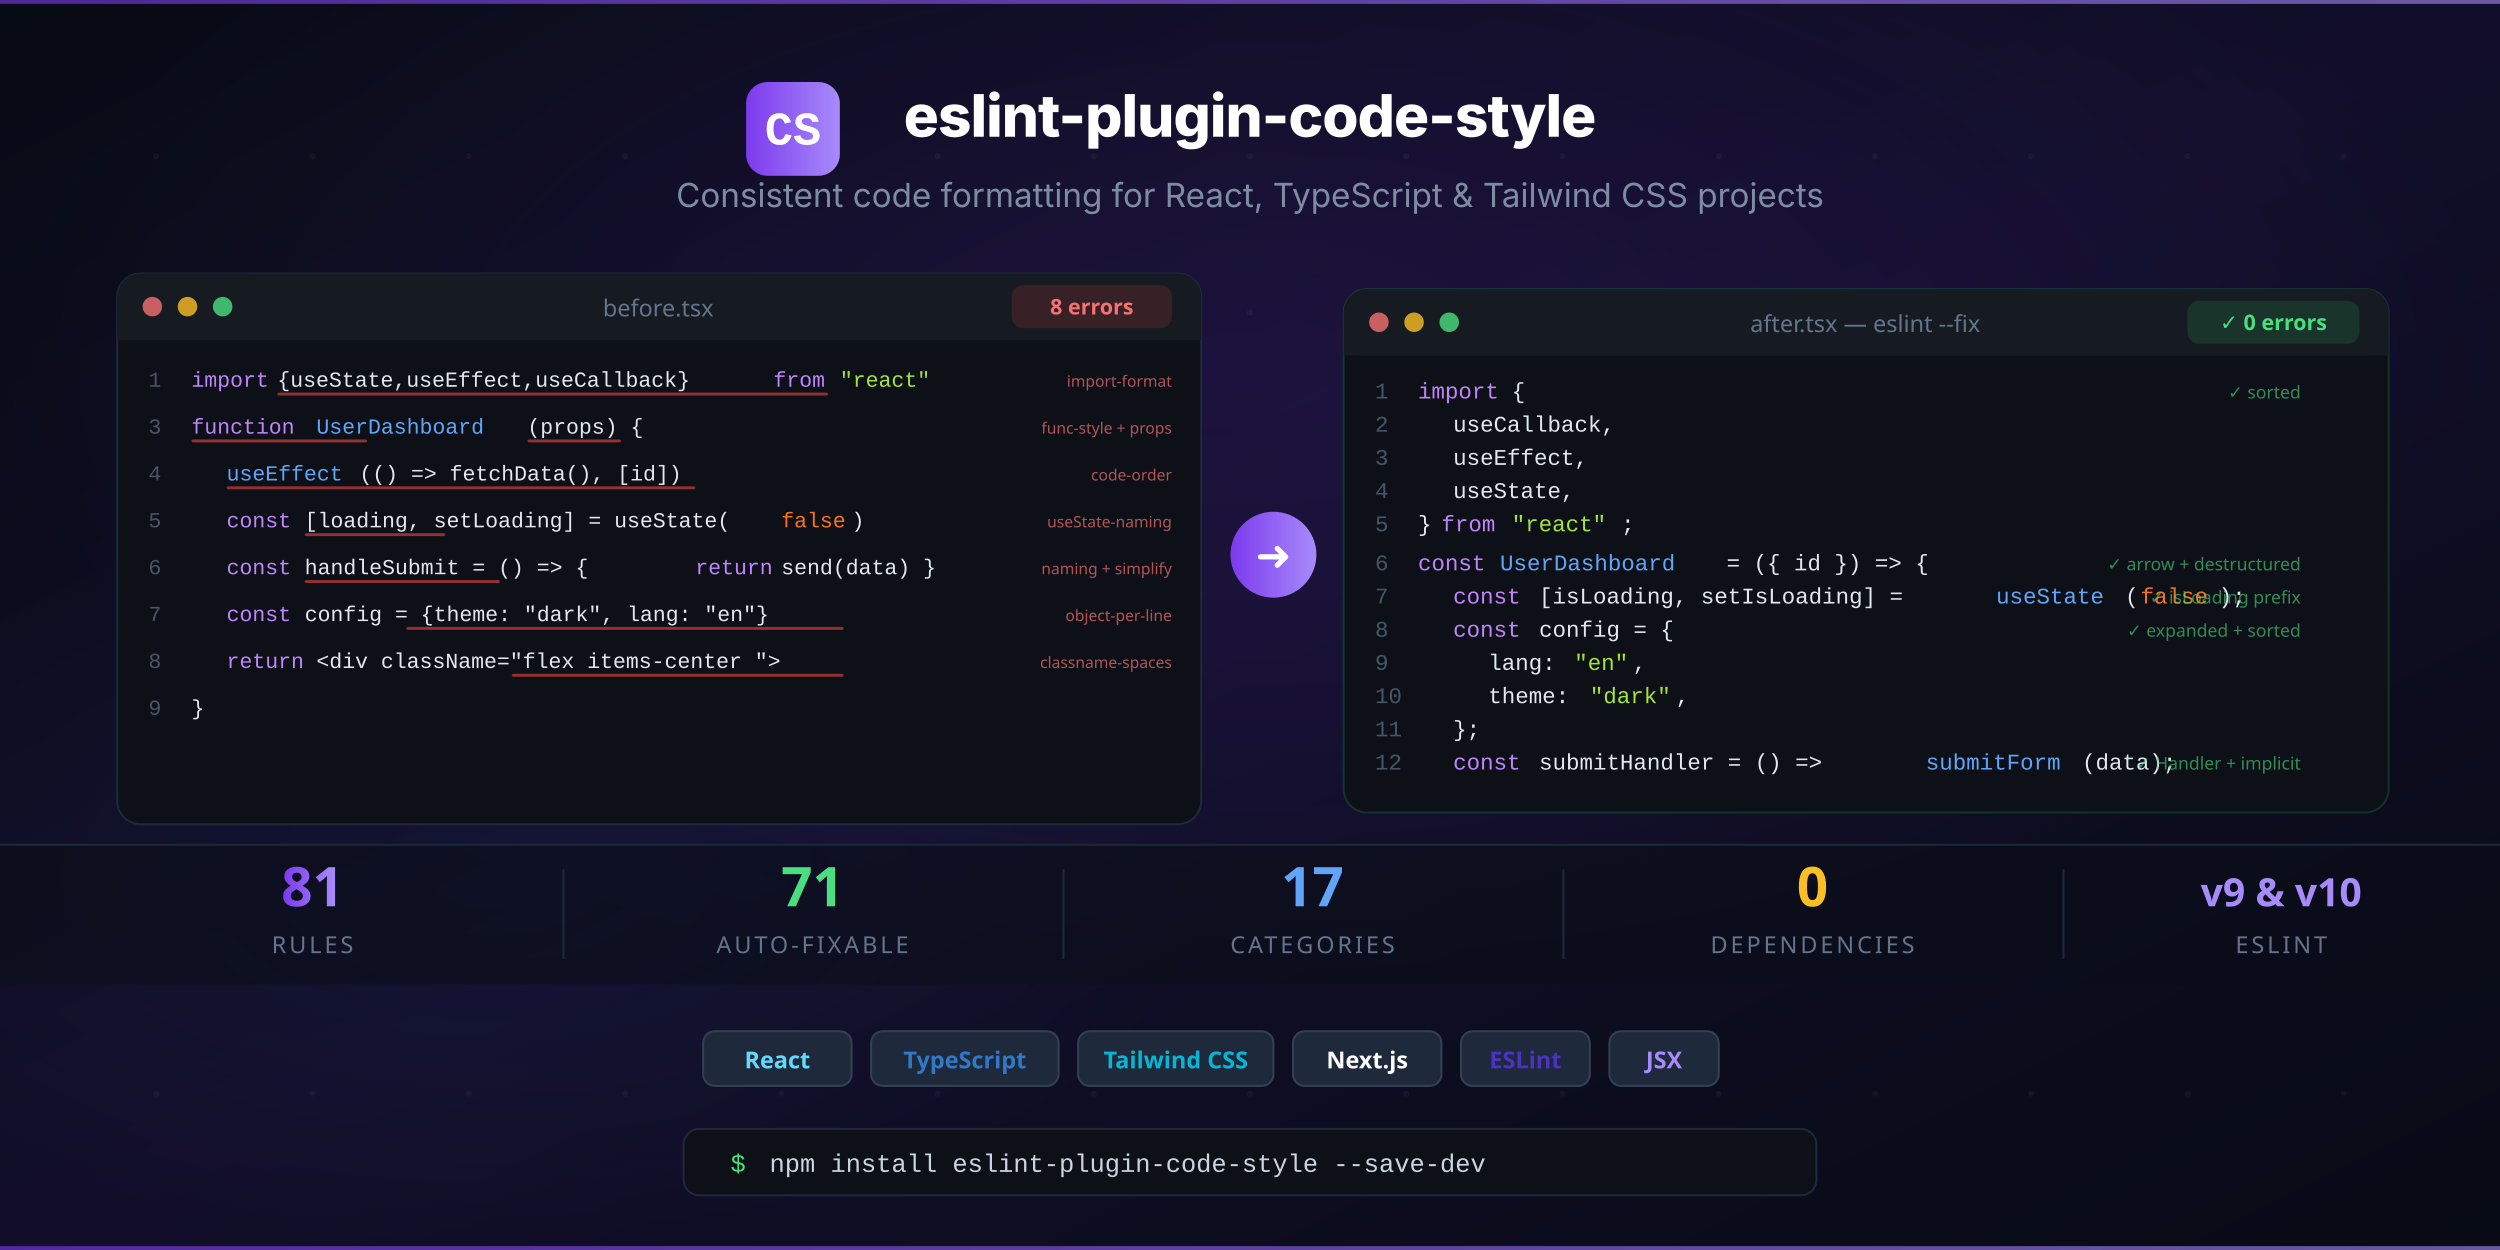
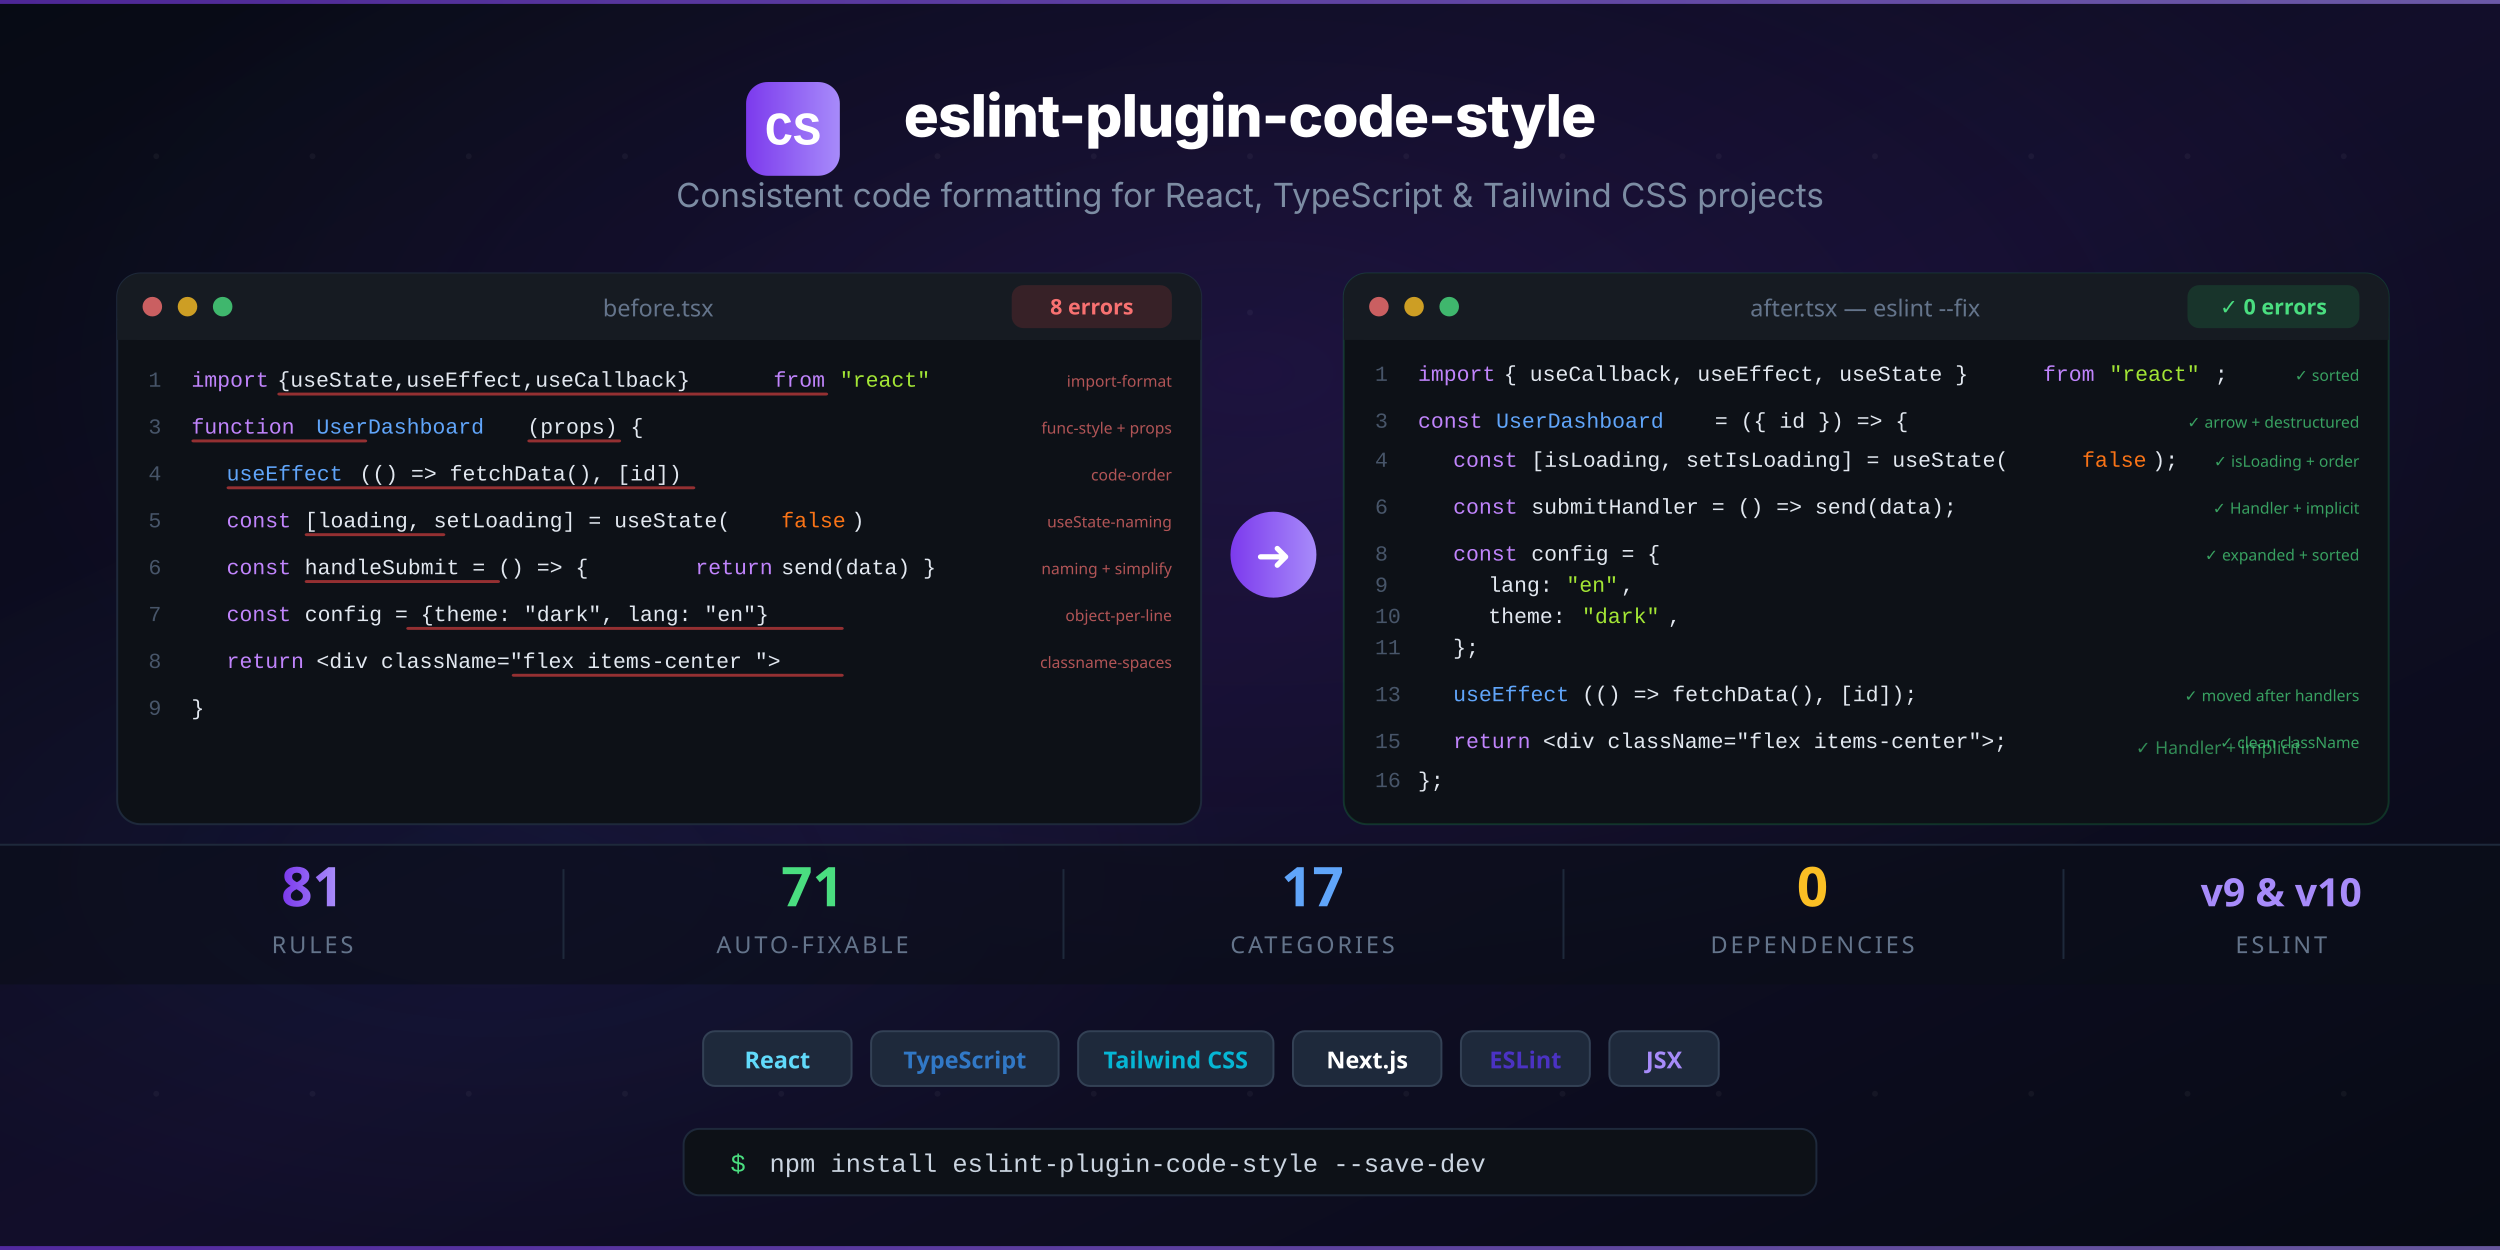
<svg xmlns="http://www.w3.org/2000/svg" viewBox="0 0 1280 640" fill="none">
  <defs>
    <linearGradient id="bg" x1="0%" y1="0%" x2="100%" y2="100%">
      <stop offset="0%" stop-color="#070b14" />
      <stop offset="50%" stop-color="#120e2a" />
      <stop offset="100%" stop-color="#070b14" />
    </linearGradient>
    <linearGradient id="accent" x1="0%" y1="0%" x2="100%" y2="0%">
      <stop offset="0%" stop-color="#7c3aed" />
      <stop offset="100%" stop-color="#a78bfa" />
    </linearGradient>
    <linearGradient id="green" x1="0%" y1="0%" x2="100%" y2="0%">
      <stop offset="0%" stop-color="#22c55e" />
      <stop offset="100%" stop-color="#4ade80" />
    </linearGradient>
    <linearGradient id="red" x1="0%" y1="0%" x2="100%" y2="0%">
      <stop offset="0%" stop-color="#ef4444" />
      <stop offset="100%" stop-color="#f87171" />
    </linearGradient>
    <radialGradient id="glow1" cx="50%" cy="30%" r="50%">
      <stop offset="0%" stop-color="#7c3aed" stop-opacity="0.12" />
      <stop offset="100%" stop-color="#7c3aed" stop-opacity="0" />
    </radialGradient>
    <radialGradient id="glow2" cx="20%" cy="70%" r="30%">
      <stop offset="0%" stop-color="#3b82f6" stop-opacity="0.06" />
      <stop offset="100%" stop-color="#3b82f6" stop-opacity="0" />
    </radialGradient>
  </defs>
  <rect width="1280" height="640" fill="url(#bg)" />
  <rect width="1280" height="640" fill="url(#glow1)" />
  <rect width="1280" height="640" fill="url(#glow2)" />
  <g opacity="0.04" fill="white">
    <circle cx="80" cy="80" r="1.5" />
    <circle cx="160" cy="80" r="1.5" />
    <circle cx="240" cy="80" r="1.5" />
    <circle cx="320" cy="80" r="1.5" />
    <circle cx="400" cy="80" r="1.5" />
    <circle cx="480" cy="80" r="1.5" />
    <circle cx="560" cy="80" r="1.5" />
    <circle cx="640" cy="80" r="1.5" />
    <circle cx="720" cy="80" r="1.5" />
    <circle cx="800" cy="80" r="1.5" />
    <circle cx="880" cy="80" r="1.5" />
    <circle cx="960" cy="80" r="1.5" />
    <circle cx="1040" cy="80" r="1.5" />
    <circle cx="1120" cy="80" r="1.5" />
    <circle cx="1200" cy="80" r="1.5" />
    <circle cx="80" cy="160" r="1.5" />
    <circle cx="160" cy="160" r="1.5" />
    <circle cx="240" cy="160" r="1.5" />
    <circle cx="320" cy="160" r="1.5" />
    <circle cx="400" cy="160" r="1.5" />
    <circle cx="480" cy="160" r="1.5" />
    <circle cx="560" cy="160" r="1.5" />
    <circle cx="640" cy="160" r="1.5" />
    <circle cx="720" cy="160" r="1.5" />
    <circle cx="800" cy="160" r="1.5" />
    <circle cx="880" cy="160" r="1.5" />
    <circle cx="960" cy="160" r="1.5" />
    <circle cx="1040" cy="160" r="1.5" />
    <circle cx="1120" cy="160" r="1.5" />
    <circle cx="1200" cy="160" r="1.5" />
    <circle cx="80" cy="560" r="1.5" />
    <circle cx="160" cy="560" r="1.5" />
    <circle cx="240" cy="560" r="1.5" />
    <circle cx="320" cy="560" r="1.5" />
    <circle cx="400" cy="560" r="1.5" />
    <circle cx="480" cy="560" r="1.5" />
    <circle cx="560" cy="560" r="1.5" />
    <circle cx="640" cy="560" r="1.5" />
    <circle cx="720" cy="560" r="1.5" />
    <circle cx="800" cy="560" r="1.5" />
    <circle cx="880" cy="560" r="1.5" />
    <circle cx="960" cy="560" r="1.5" />
    <circle cx="1040" cy="560" r="1.5" />
    <circle cx="1120" cy="560" r="1.5" />
    <circle cx="1200" cy="560" r="1.5" />
  </g>
  <rect y="0" width="1280" height="2" fill="url(#accent)" opacity="0.6" />
  <text x="640" y="70" text-anchor="middle" font-family="system-ui, -apple-system, sans-serif" font-size="30" font-weight="800" fill="white" letter-spacing="-0.5">eslint-plugin-code-style</text>
  <rect x="382" y="42" width="48" height="48" rx="11" fill="url(#accent)" />
  <text x="406" y="74" text-anchor="middle" font-family="'Courier New', monospace" font-size="24" font-weight="700" fill="white">CS</text>
  <text x="640" y="106" text-anchor="middle" font-family="system-ui, -apple-system, sans-serif" font-size="17" fill="#7c8ca3">Consistent code formatting for React, TypeScript &amp; Tailwind CSS projects</text>
  <g transform="translate(60, 140)">
    <rect width="555" height="282" rx="12" fill="#0d1117" stroke="#1e293b" stroke-width="1" />
    <rect width="555" height="34" rx="12" fill="#161b22" />
    <rect y="24" width="555" height="10" fill="#161b22" />
    <circle cx="18" cy="17" r="5" fill="#f87171" opacity="0.8" />
    <circle cx="36" cy="17" r="5" fill="#fbbf24" opacity="0.8" />
    <circle cx="54" cy="17" r="5" fill="#4ade80" opacity="0.8" />
    <text x="277" y="22" text-anchor="middle" font-family="system-ui, sans-serif" font-size="12" fill="#64748b">before.tsx</text>
    <rect x="458" y="6" width="82" height="22" rx="6" fill="#ef4444" opacity="0.15" />
    <text x="499" y="21" text-anchor="middle" font-family="system-ui, sans-serif" font-size="11" font-weight="600" fill="#f87171">8 errors</text>
    <text x="16" y="58" font-family="'Courier New', monospace" font-size="11" fill="#475569">1</text>
    <text x="38" y="58" font-family="'Courier New', monospace" font-size="11" fill="#c084fc">import</text>
    <text x="82" y="58" font-family="'Courier New', monospace" font-size="11" fill="#e2e8f0">{useState,useEffect,useCallback}</text>
    <text x="336" y="58" font-family="'Courier New', monospace" font-size="11" fill="#c084fc">from</text>
    <text x="370" y="58" font-family="'Courier New', monospace" font-size="11" fill="#a3e635">"react"</text>
    <rect x="82" y="61" width="282" height="1.5" rx="1" fill="#ef4444" opacity="0.6" />
    <text x="16" y="82" font-family="'Courier New', monospace" font-size="11" fill="#475569">3</text>
    <text x="38" y="82" font-family="'Courier New', monospace" font-size="11" fill="#c084fc">function</text>
    <text x="102" y="82" font-family="'Courier New', monospace" font-size="11" fill="#60a5fa">UserDashboard</text>
    <text x="210" y="82" font-family="'Courier New', monospace" font-size="11" fill="#e2e8f0">(props) {</text>
    <rect x="38" y="85" width="90" height="1.5" rx="1" fill="#ef4444" opacity="0.6" />
    <rect x="210" y="85" width="48" height="1.5" rx="1" fill="#ef4444" opacity="0.6" />
    <text x="16" y="106" font-family="'Courier New', monospace" font-size="11" fill="#475569">4</text>
    <text x="56" y="106" font-family="'Courier New', monospace" font-size="11" fill="#60a5fa">useEffect</text>
    <text x="124" y="106" font-family="'Courier New', monospace" font-size="11" fill="#e2e8f0">(() =&gt; fetchData(), [id])</text>
    <rect x="56" y="109" width="240" height="1.5" rx="1" fill="#ef4444" opacity="0.6" />
    <text x="16" y="130" font-family="'Courier New', monospace" font-size="11" fill="#475569">5</text>
    <text x="56" y="130" font-family="'Courier New', monospace" font-size="11" fill="#c084fc">const</text>
    <text x="96" y="130" font-family="'Courier New', monospace" font-size="11" fill="#e2e8f0">[loading, setLoading] = useState(</text>
    <text x="340" y="130" font-family="'Courier New', monospace" font-size="11" fill="#f97316">false</text>
    <text x="376" y="130" font-family="'Courier New', monospace" font-size="11" fill="#e2e8f0">)</text>
    <rect x="96" y="133" width="72" height="1.5" rx="1" fill="#ef4444" opacity="0.6" />
    <text x="16" y="154" font-family="'Courier New', monospace" font-size="11" fill="#475569">6</text>
    <text x="56" y="154" font-family="'Courier New', monospace" font-size="11" fill="#c084fc">const</text>
    <text x="96" y="154" font-family="'Courier New', monospace" font-size="11" fill="#e2e8f0">handleSubmit = () =&gt; { </text>
    <text x="296" y="154" font-family="'Courier New', monospace" font-size="11" fill="#c084fc">return</text>
    <text x="340" y="154" font-family="'Courier New', monospace" font-size="11" fill="#e2e8f0">send(data) }</text>
    <rect x="96" y="157" width="100" height="1.5" rx="1" fill="#ef4444" opacity="0.6" />
    <text x="16" y="178" font-family="'Courier New', monospace" font-size="11" fill="#475569">7</text>
    <text x="56" y="178" font-family="'Courier New', monospace" font-size="11" fill="#c084fc">const</text>
    <text x="96" y="178" font-family="'Courier New', monospace" font-size="11" fill="#e2e8f0">config = {theme: "dark", lang: "en"}</text>
    <rect x="148" y="181" width="224" height="1.5" rx="1" fill="#ef4444" opacity="0.6" />
    <text x="16" y="202" font-family="'Courier New', monospace" font-size="11" fill="#475569">8</text>
    <text x="56" y="202" font-family="'Courier New', monospace" font-size="11" fill="#c084fc">return</text>
    <text x="102" y="202" font-family="'Courier New', monospace" font-size="11" fill="#e2e8f0">&lt;div className="flex  items-center "&gt;</text>
    <rect x="202" y="205" width="170" height="1.5" rx="1" fill="#ef4444" opacity="0.6" />
    <text x="16" y="226" font-family="'Courier New', monospace" font-size="11" fill="#475569">9</text>
    <text x="38" y="226" font-family="'Courier New', monospace" font-size="11" fill="#e2e8f0">}</text>
    <text x="540" y="58" text-anchor="end" font-family="system-ui, sans-serif" font-size="8" fill="#f87171" opacity="0.7">import-format</text>
    <text x="540" y="82" text-anchor="end" font-family="system-ui, sans-serif" font-size="8" fill="#f87171" opacity="0.7">func-style + props</text>
    <text x="540" y="106" text-anchor="end" font-family="system-ui, sans-serif" font-size="8" fill="#f87171" opacity="0.7">code-order</text>
    <text x="540" y="130" text-anchor="end" font-family="system-ui, sans-serif" font-size="8" fill="#f87171" opacity="0.7">useState-naming</text>
    <text x="540" y="154" text-anchor="end" font-family="system-ui, sans-serif" font-size="8" fill="#f87171" opacity="0.7">naming + simplify</text>
    <text x="540" y="178" text-anchor="end" font-family="system-ui, sans-serif" font-size="8" fill="#f87171" opacity="0.7">object-per-line</text>
    <text x="540" y="202" text-anchor="end" font-family="system-ui, sans-serif" font-size="8" fill="#f87171" opacity="0.7">classname-spaces</text>
  </g>
  <g transform="translate(630, 262)">
    <rect x="0" y="0" width="44" height="44" rx="22" fill="url(#accent)" />
    <text x="22" y="30" text-anchor="middle" font-family="system-ui, sans-serif" font-size="22" fill="white">➜</text>
  </g>
-   <g transform="translate(688, 148)">
-     <rect width="535" height="268" rx="12" fill="#0d1117" stroke="#22c55e" stroke-width="1" stroke-opacity="0.2" />
+   <g transform="translate(688, 140)">
+     <rect width="535" height="282" rx="12" fill="#0d1117" stroke="#22c55e" stroke-width="1" stroke-opacity="0.2" />
    <rect width="535" height="34" rx="12" fill="#161b22" />
    <rect y="24" width="535" height="10" fill="#161b22" />
    <circle cx="18" cy="17" r="5" fill="#f87171" opacity="0.8" />
    <circle cx="36" cy="17" r="5" fill="#fbbf24" opacity="0.8" />
    <circle cx="54" cy="17" r="5" fill="#4ade80" opacity="0.8" />
    <text x="267" y="22" text-anchor="middle" font-family="system-ui, sans-serif" font-size="12" fill="#64748b">after.tsx — eslint --fix</text>
    <rect x="432" y="6" width="88" height="22" rx="6" fill="#22c55e" opacity="0.15" />
    <text x="476" y="21" text-anchor="middle" font-family="system-ui, sans-serif" font-size="11" font-weight="600" fill="#4ade80">✓ 0 errors</text>
-     <text x="16" y="56" font-family="'Courier New', monospace" font-size="11.5" fill="#475569">1</text>
-     <text x="38" y="56" font-family="'Courier New', monospace" font-size="11.5" fill="#c084fc">import</text>
-     <text x="86" y="56" font-family="'Courier New', monospace" font-size="11.5" fill="#e2e8f0">{</text>
-     <text x="16" y="73" font-family="'Courier New', monospace" font-size="11.5" fill="#475569">2</text>
-     <text x="56" y="73" font-family="'Courier New', monospace" font-size="11.5" fill="#e2e8f0">useCallback,</text>
-     <text x="16" y="90" font-family="'Courier New', monospace" font-size="11.5" fill="#475569">3</text>
-     <text x="56" y="90" font-family="'Courier New', monospace" font-size="11.5" fill="#e2e8f0">useEffect,</text>
-     <text x="16" y="107" font-family="'Courier New', monospace" font-size="11.5" fill="#475569">4</text>
-     <text x="56" y="107" font-family="'Courier New', monospace" font-size="11.5" fill="#e2e8f0">useState,</text>
-     <text x="16" y="124" font-family="'Courier New', monospace" font-size="11.5" fill="#475569">5</text>
-     <text x="38" y="124" font-family="'Courier New', monospace" font-size="11.5" fill="#e2e8f0">}</text>
-     <text x="50" y="124" font-family="'Courier New', monospace" font-size="11.5" fill="#c084fc">from</text>
-     <text x="86" y="124" font-family="'Courier New', monospace" font-size="11.5" fill="#a3e635">"react"</text>
-     <text x="142" y="124" font-family="'Courier New', monospace" font-size="11.5" fill="#e2e8f0">;</text>
-     <text x="16" y="144" font-family="'Courier New', monospace" font-size="11.5" fill="#475569">6</text>
-     <text x="38" y="144" font-family="'Courier New', monospace" font-size="11.5" fill="#c084fc">const</text>
-     <text x="80" y="144" font-family="'Courier New', monospace" font-size="11.5" fill="#60a5fa">UserDashboard</text>
-     <text x="196" y="144" font-family="'Courier New', monospace" font-size="11.5" fill="#e2e8f0">= ({ id }) =&gt; {</text>
-     <text x="16" y="161" font-family="'Courier New', monospace" font-size="11.5" fill="#475569">7</text>
-     <text x="56" y="161" font-family="'Courier New', monospace" font-size="11.5" fill="#c084fc">const</text>
-     <text x="100" y="161" font-family="'Courier New', monospace" font-size="11.5" fill="#e2e8f0">[isLoading, setIsLoading] =</text>
-     <text x="334" y="161" font-family="'Courier New', monospace" font-size="11.5" fill="#60a5fa">useState</text>
-     <text x="400" y="161" font-family="'Courier New', monospace" font-size="11.5" fill="#e2e8f0">(</text>
-     <text x="408" y="161" font-family="'Courier New', monospace" font-size="11.5" fill="#f97316">false</text>
-     <text x="448" y="161" font-family="'Courier New', monospace" font-size="11.5" fill="#e2e8f0">);</text>
-     <text x="16" y="178" font-family="'Courier New', monospace" font-size="11.5" fill="#475569">8</text>
-     <text x="56" y="178" font-family="'Courier New', monospace" font-size="11.5" fill="#c084fc">const</text>
-     <text x="100" y="178" font-family="'Courier New', monospace" font-size="11.5" fill="#e2e8f0">config = {</text>
-     <text x="16" y="195" font-family="'Courier New', monospace" font-size="11.5" fill="#475569">9</text>
-     <text x="74" y="195" font-family="'Courier New', monospace" font-size="11.5" fill="#e2e8f0">lang: </text>
-     <text x="118" y="195" font-family="'Courier New', monospace" font-size="11.5" fill="#a3e635">"en"</text>
-     <text x="148" y="195" font-family="'Courier New', monospace" font-size="11.5" fill="#e2e8f0">,</text>
-     <text x="16" y="212" font-family="'Courier New', monospace" font-size="11.5" fill="#475569">10</text>
-     <text x="74" y="212" font-family="'Courier New', monospace" font-size="11.5" fill="#e2e8f0">theme: </text>
-     <text x="126" y="212" font-family="'Courier New', monospace" font-size="11.5" fill="#a3e635">"dark"</text>
-     <text x="170" y="212" font-family="'Courier New', monospace" font-size="11.5" fill="#e2e8f0">,</text>
-     <text x="16" y="229" font-family="'Courier New', monospace" font-size="11.5" fill="#475569">11</text>
-     <text x="56" y="229" font-family="'Courier New', monospace" font-size="11.5" fill="#e2e8f0">};</text>
-     <text x="16" y="246" font-family="'Courier New', monospace" font-size="11.5" fill="#475569">12</text>
-     <text x="56" y="246" font-family="'Courier New', monospace" font-size="11.5" fill="#c084fc">const</text>
-     <text x="100" y="246" font-family="'Courier New', monospace" font-size="11.5" fill="#e2e8f0">submitHandler = () =&gt;</text>
-     <text x="298" y="246" font-family="'Courier New', monospace" font-size="11.5" fill="#60a5fa">submitForm</text>
-     <text x="378" y="246" font-family="'Courier New', monospace" font-size="11.5" fill="#e2e8f0">(data);</text>
-     <text x="490" y="56" text-anchor="end" font-family="system-ui, sans-serif" font-size="9" fill="#4ade80" opacity="0.6">✓ sorted</text>
-     <text x="490" y="144" text-anchor="end" font-family="system-ui, sans-serif" font-size="9" fill="#4ade80" opacity="0.6">✓ arrow + destructured</text>
-     <text x="490" y="161" text-anchor="end" font-family="system-ui, sans-serif" font-size="9" fill="#4ade80" opacity="0.6">✓ isLoading prefix</text>
-     <text x="490" y="178" text-anchor="end" font-family="system-ui, sans-serif" font-size="9" fill="#4ade80" opacity="0.6">✓ expanded + sorted</text>
+     <text x="16" y="55" font-family="'Courier New', monospace" font-size="11" fill="#475569">1</text>
+     <text x="38" y="55" font-family="'Courier New', monospace" font-size="11" fill="#c084fc">import</text>
+     <text x="82" y="55" font-family="'Courier New', monospace" font-size="11" fill="#e2e8f0">{ useCallback, useEffect, useState }</text>
+     <text x="358" y="55" font-family="'Courier New', monospace" font-size="11" fill="#c084fc">from</text>
+     <text x="392" y="55" font-family="'Courier New', monospace" font-size="11" fill="#a3e635">"react"</text>
+     <text x="446" y="55" font-family="'Courier New', monospace" font-size="11" fill="#e2e8f0">;</text>
+     <text x="16" y="79" font-family="'Courier New', monospace" font-size="11" fill="#475569">3</text>
+     <text x="38" y="79" font-family="'Courier New', monospace" font-size="11" fill="#c084fc">const</text>
+     <text x="78" y="79" font-family="'Courier New', monospace" font-size="11" fill="#60a5fa">UserDashboard</text>
+     <text x="190" y="79" font-family="'Courier New', monospace" font-size="11" fill="#e2e8f0">= ({ id }) =&gt; {</text>
+     <text x="16" y="99" font-family="'Courier New', monospace" font-size="11" fill="#475569">4</text>
+     <text x="56" y="99" font-family="'Courier New', monospace" font-size="11" fill="#c084fc">const</text>
+     <text x="96" y="99" font-family="'Courier New', monospace" font-size="11" fill="#e2e8f0">[isLoading, setIsLoading] = useState(</text>
+     <text x="378" y="99" font-family="'Courier New', monospace" font-size="11" fill="#f97316">false</text>
+     <text x="414" y="99" font-family="'Courier New', monospace" font-size="11" fill="#e2e8f0">);</text>
+     <text x="16" y="123" font-family="'Courier New', monospace" font-size="11" fill="#475569">6</text>
+     <text x="56" y="123" font-family="'Courier New', monospace" font-size="11" fill="#c084fc">const</text>
+     <text x="96" y="123" font-family="'Courier New', monospace" font-size="11" fill="#e2e8f0">submitHandler = () =&gt; send(data);</text>
+     <text x="16" y="147" font-family="'Courier New', monospace" font-size="11" fill="#475569">8</text>
+     <text x="56" y="147" font-family="'Courier New', monospace" font-size="11" fill="#c084fc">const</text>
+     <text x="96" y="147" font-family="'Courier New', monospace" font-size="11" fill="#e2e8f0">config = {</text>
+     <text x="16" y="163" font-family="'Courier New', monospace" font-size="11" fill="#475569">9</text>
+     <text x="74" y="163" font-family="'Courier New', monospace" font-size="11" fill="#e2e8f0">lang: </text>
+     <text x="114" y="163" font-family="'Courier New', monospace" font-size="11" fill="#a3e635">"en"</text>
+     <text x="142" y="163" font-family="'Courier New', monospace" font-size="11" fill="#e2e8f0">,</text>
+     <text x="16" y="179" font-family="'Courier New', monospace" font-size="11" fill="#475569">10</text>
+     <text x="74" y="179" font-family="'Courier New', monospace" font-size="11" fill="#e2e8f0">theme: </text>
+     <text x="122" y="179" font-family="'Courier New', monospace" font-size="11" fill="#a3e635">"dark"</text>
+     <text x="166" y="179" font-family="'Courier New', monospace" font-size="11" fill="#e2e8f0">,</text>
+     <text x="16" y="195" font-family="'Courier New', monospace" font-size="11" fill="#475569">11</text>
+     <text x="56" y="195" font-family="'Courier New', monospace" font-size="11" fill="#e2e8f0">};</text>
+     <text x="16" y="219" font-family="'Courier New', monospace" font-size="11" fill="#475569">13</text>
+     <text x="56" y="219" font-family="'Courier New', monospace" font-size="11" fill="#60a5fa">useEffect</text>
+     <text x="122" y="219" font-family="'Courier New', monospace" font-size="11" fill="#e2e8f0">(() =&gt; fetchData(), [id]);</text>
+     <text x="16" y="243" font-family="'Courier New', monospace" font-size="11" fill="#475569">15</text>
+     <text x="56" y="243" font-family="'Courier New', monospace" font-size="11" fill="#c084fc">return</text>
+     <text x="102" y="243" font-family="'Courier New', monospace" font-size="11" fill="#e2e8f0">&lt;div className="flex items-center"&gt;;</text>
+     <text x="16" y="263" font-family="'Courier New', monospace" font-size="11" fill="#475569">16</text>
+     <text x="38" y="263" font-family="'Courier New', monospace" font-size="11" fill="#e2e8f0">};</text>
+     <text x="520" y="55" text-anchor="end" font-family="system-ui, sans-serif" font-size="8" fill="#4ade80" opacity="0.7">✓ sorted</text>
+     <text x="520" y="79" text-anchor="end" font-family="system-ui, sans-serif" font-size="8" fill="#4ade80" opacity="0.7">✓ arrow + destructured</text>
+     <text x="520" y="99" text-anchor="end" font-family="system-ui, sans-serif" font-size="8" fill="#4ade80" opacity="0.7">✓ isLoading + order</text>
+     <text x="520" y="123" text-anchor="end" font-family="system-ui, sans-serif" font-size="8" fill="#4ade80" opacity="0.7">✓ Handler + implicit</text>
+     <text x="520" y="147" text-anchor="end" font-family="system-ui, sans-serif" font-size="8" fill="#4ade80" opacity="0.7">✓ expanded + sorted</text>
+     <text x="520" y="219" text-anchor="end" font-family="system-ui, sans-serif" font-size="8" fill="#4ade80" opacity="0.7">✓ moved after handlers</text>
+     <text x="520" y="243" text-anchor="end" font-family="system-ui, sans-serif" font-size="8" fill="#4ade80" opacity="0.7">✓ clean className</text>
    <text x="490" y="246" text-anchor="end" font-family="system-ui, sans-serif" font-size="9" fill="#4ade80" opacity="0.6">✓ Handler + implicit</text>
  </g>
  <rect x="0" y="432" width="1280" height="72" fill="#0a0e18" opacity="0.6" />
  <rect x="0" y="432" width="1280" height="1" fill="#1e293b" />
  <text x="160" y="464" text-anchor="middle" font-family="system-ui, sans-serif" font-size="28" font-weight="800" fill="url(#accent)">81</text>
  <text x="160" y="488" text-anchor="middle" font-family="system-ui, sans-serif" font-size="12" font-weight="500" fill="#64748b" letter-spacing="1.5">RULES</text>
  <rect x="288" y="445" width="1" height="46" fill="#1e293b" />
  <text x="416" y="464" text-anchor="middle" font-family="system-ui, sans-serif" font-size="28" font-weight="800" fill="#4ade80">71</text>
  <text x="416" y="488" text-anchor="middle" font-family="system-ui, sans-serif" font-size="12" font-weight="500" fill="#64748b" letter-spacing="1.5">AUTO-FIXABLE</text>
  <rect x="544" y="445" width="1" height="46" fill="#1e293b" />
  <text x="672" y="464" text-anchor="middle" font-family="system-ui, sans-serif" font-size="28" font-weight="800" fill="#60a5fa">17</text>
  <text x="672" y="488" text-anchor="middle" font-family="system-ui, sans-serif" font-size="12" font-weight="500" fill="#64748b" letter-spacing="1.5">CATEGORIES</text>
  <rect x="800" y="445" width="1" height="46" fill="#1e293b" />
  <text x="928" y="464" text-anchor="middle" font-family="system-ui, sans-serif" font-size="28" font-weight="800" fill="#fbbf24">0</text>
  <text x="928" y="488" text-anchor="middle" font-family="system-ui, sans-serif" font-size="12" font-weight="500" fill="#64748b" letter-spacing="1.5">DEPENDENCIES</text>
  <rect x="1056" y="445" width="1" height="46" fill="#1e293b" />
  <text x="1168" y="464" text-anchor="middle" font-family="system-ui, sans-serif" font-size="20" font-weight="800" fill="#a78bfa">v9 &amp; v10</text>
  <text x="1168" y="488" text-anchor="middle" font-family="system-ui, sans-serif" font-size="12" font-weight="500" fill="#64748b" letter-spacing="1.5">ESLINT</text>
  <rect x="360" y="528" width="76" height="28" rx="6" fill="#1e293b" stroke="#334155" stroke-width="1" />
  <text x="398" y="547" text-anchor="middle" font-family="system-ui, sans-serif" font-size="12" font-weight="600" fill="#61dafb">React</text>
  <rect x="446" y="528" width="96" height="28" rx="6" fill="#1e293b" stroke="#334155" stroke-width="1" />
  <text x="494" y="547" text-anchor="middle" font-family="system-ui, sans-serif" font-size="12" font-weight="600" fill="#3178c6">TypeScript</text>
  <rect x="552" y="528" width="100" height="28" rx="6" fill="#1e293b" stroke="#334155" stroke-width="1" />
  <text x="602" y="547" text-anchor="middle" font-family="system-ui, sans-serif" font-size="12" font-weight="600" fill="#06b6d4">Tailwind CSS</text>
  <rect x="662" y="528" width="76" height="28" rx="6" fill="#1e293b" stroke="#334155" stroke-width="1" />
  <text x="700" y="547" text-anchor="middle" font-family="system-ui, sans-serif" font-size="12" font-weight="600" fill="white">Next.js</text>
  <rect x="748" y="528" width="66" height="28" rx="6" fill="#1e293b" stroke="#334155" stroke-width="1" />
  <text x="781" y="547" text-anchor="middle" font-family="system-ui, sans-serif" font-size="12" font-weight="600" fill="#4b32c3">ESLint</text>
  <rect x="824" y="528" width="56" height="28" rx="6" fill="#1e293b" stroke="#334155" stroke-width="1" />
  <text x="852" y="547" text-anchor="middle" font-family="system-ui, sans-serif" font-size="12" font-weight="600" fill="#a78bfa">JSX</text>
  <rect x="350" y="578" width="580" height="34" rx="8" fill="#0d1117" stroke="#1e293b" stroke-width="1" />
  <text x="374" y="600" font-family="'Courier New', monospace" font-size="13" fill="#4ade80">$</text>
  <text x="394" y="600" font-family="'Courier New', monospace" font-size="13" fill="#cbd5e1">npm install eslint-plugin-code-style --save-dev</text>
  <rect y="638" width="1280" height="2" fill="url(#accent)" opacity="0.6" />
</svg>
